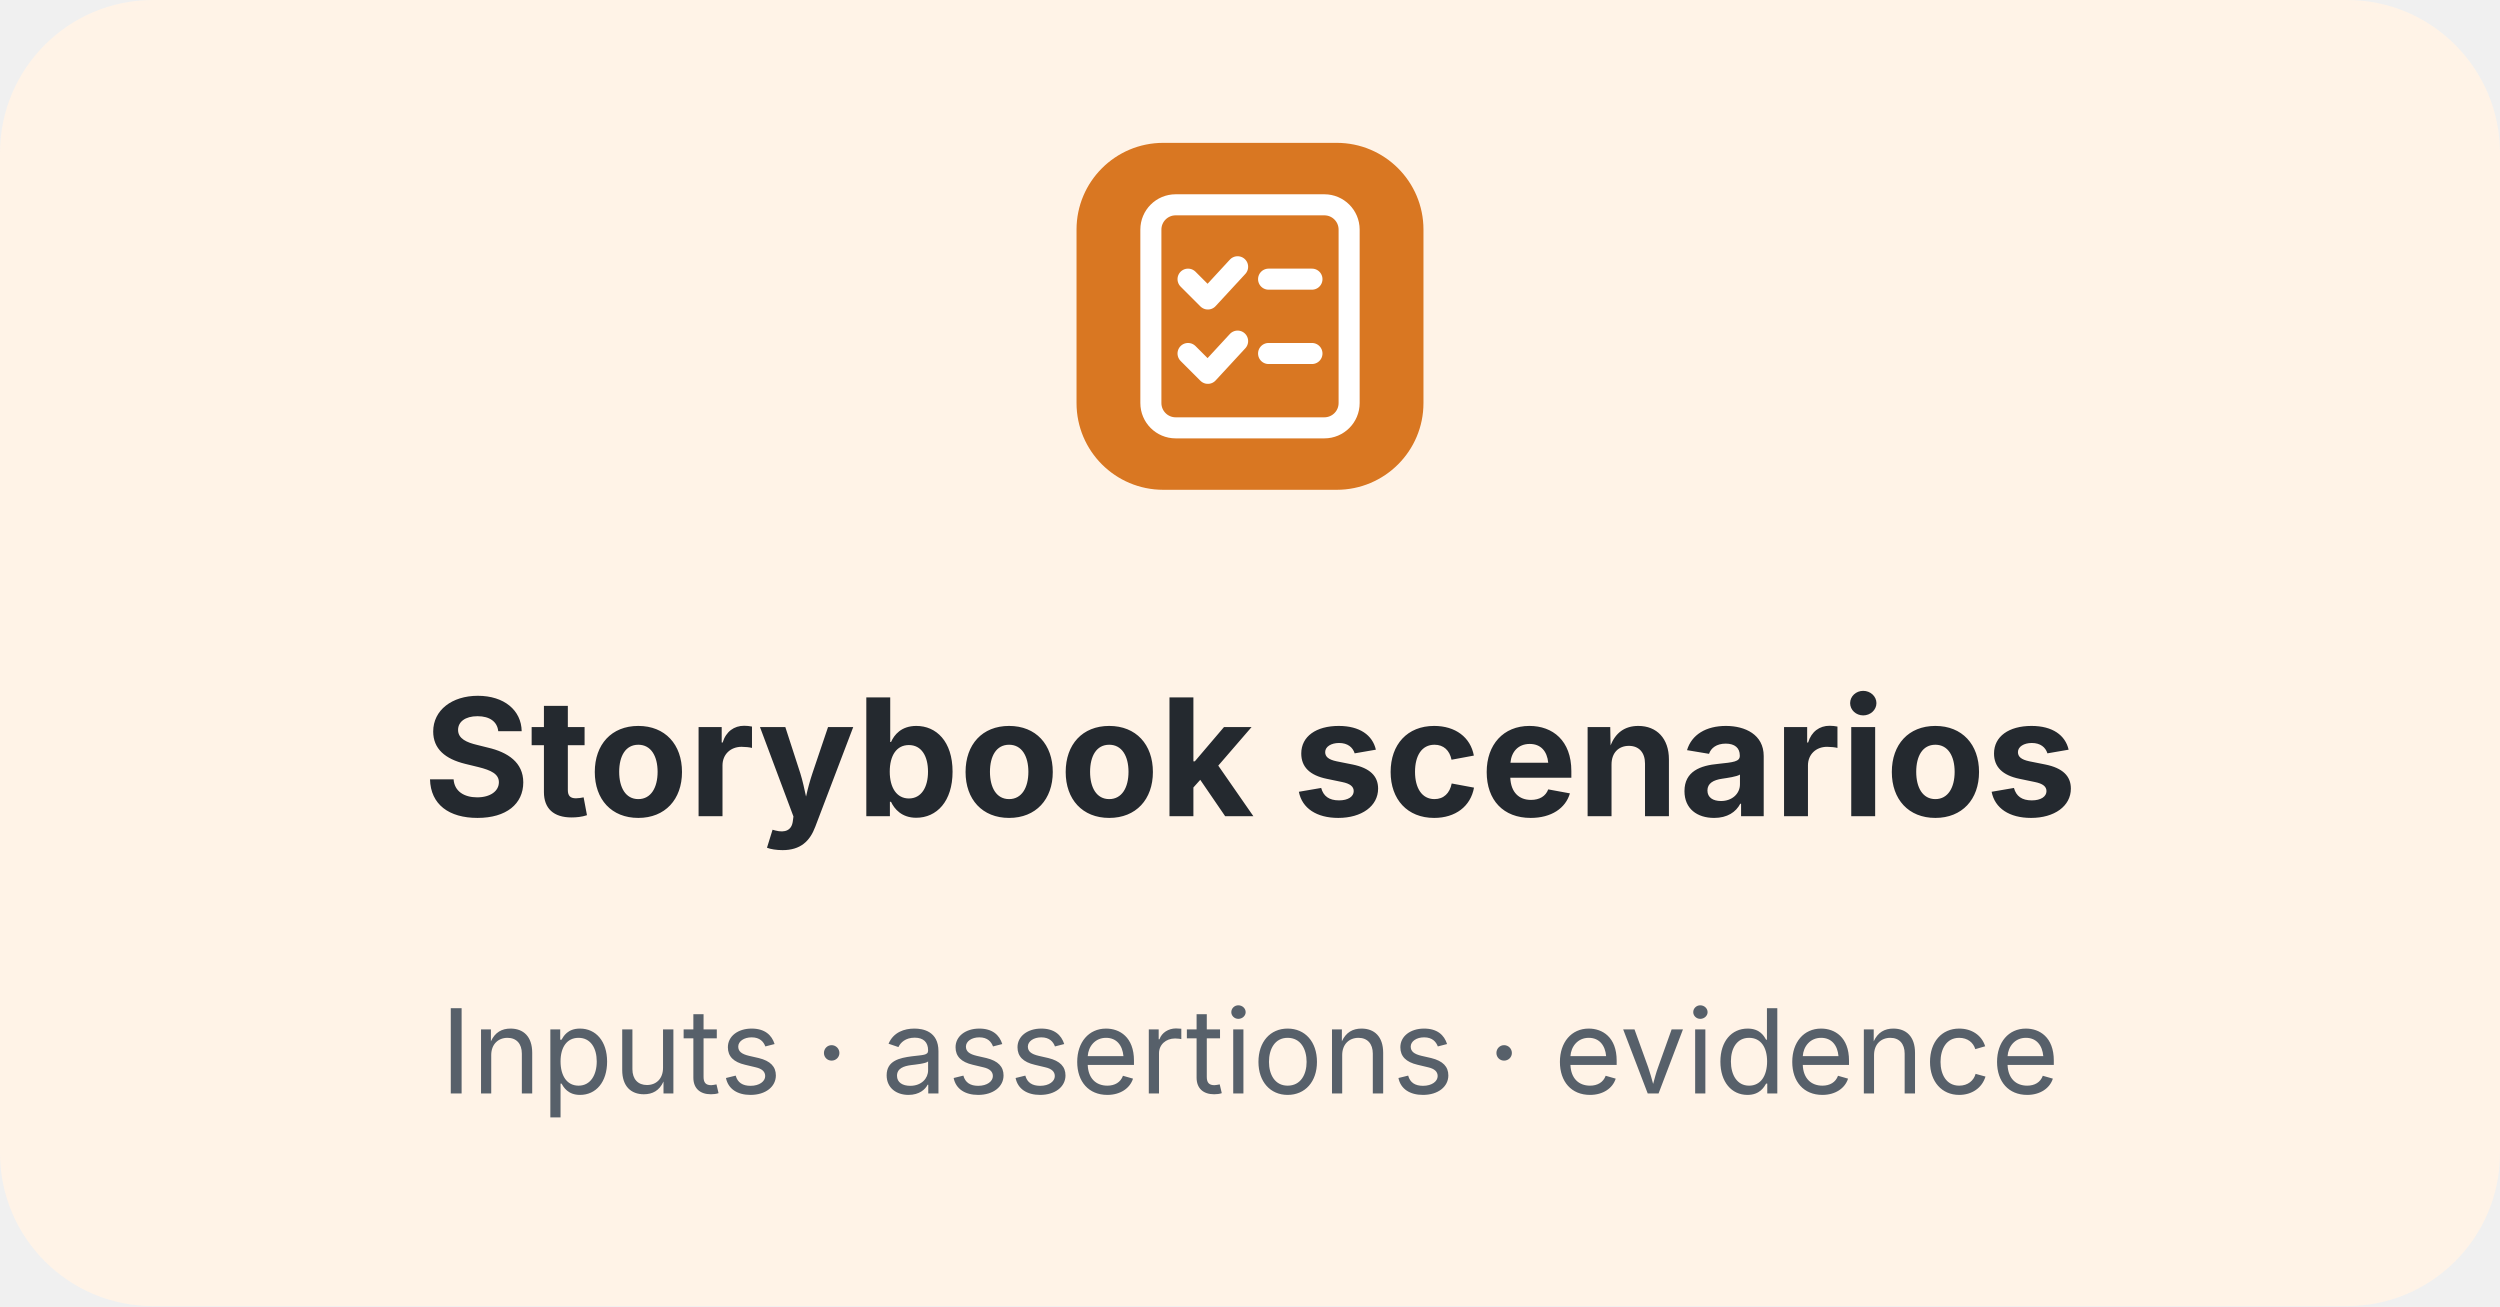
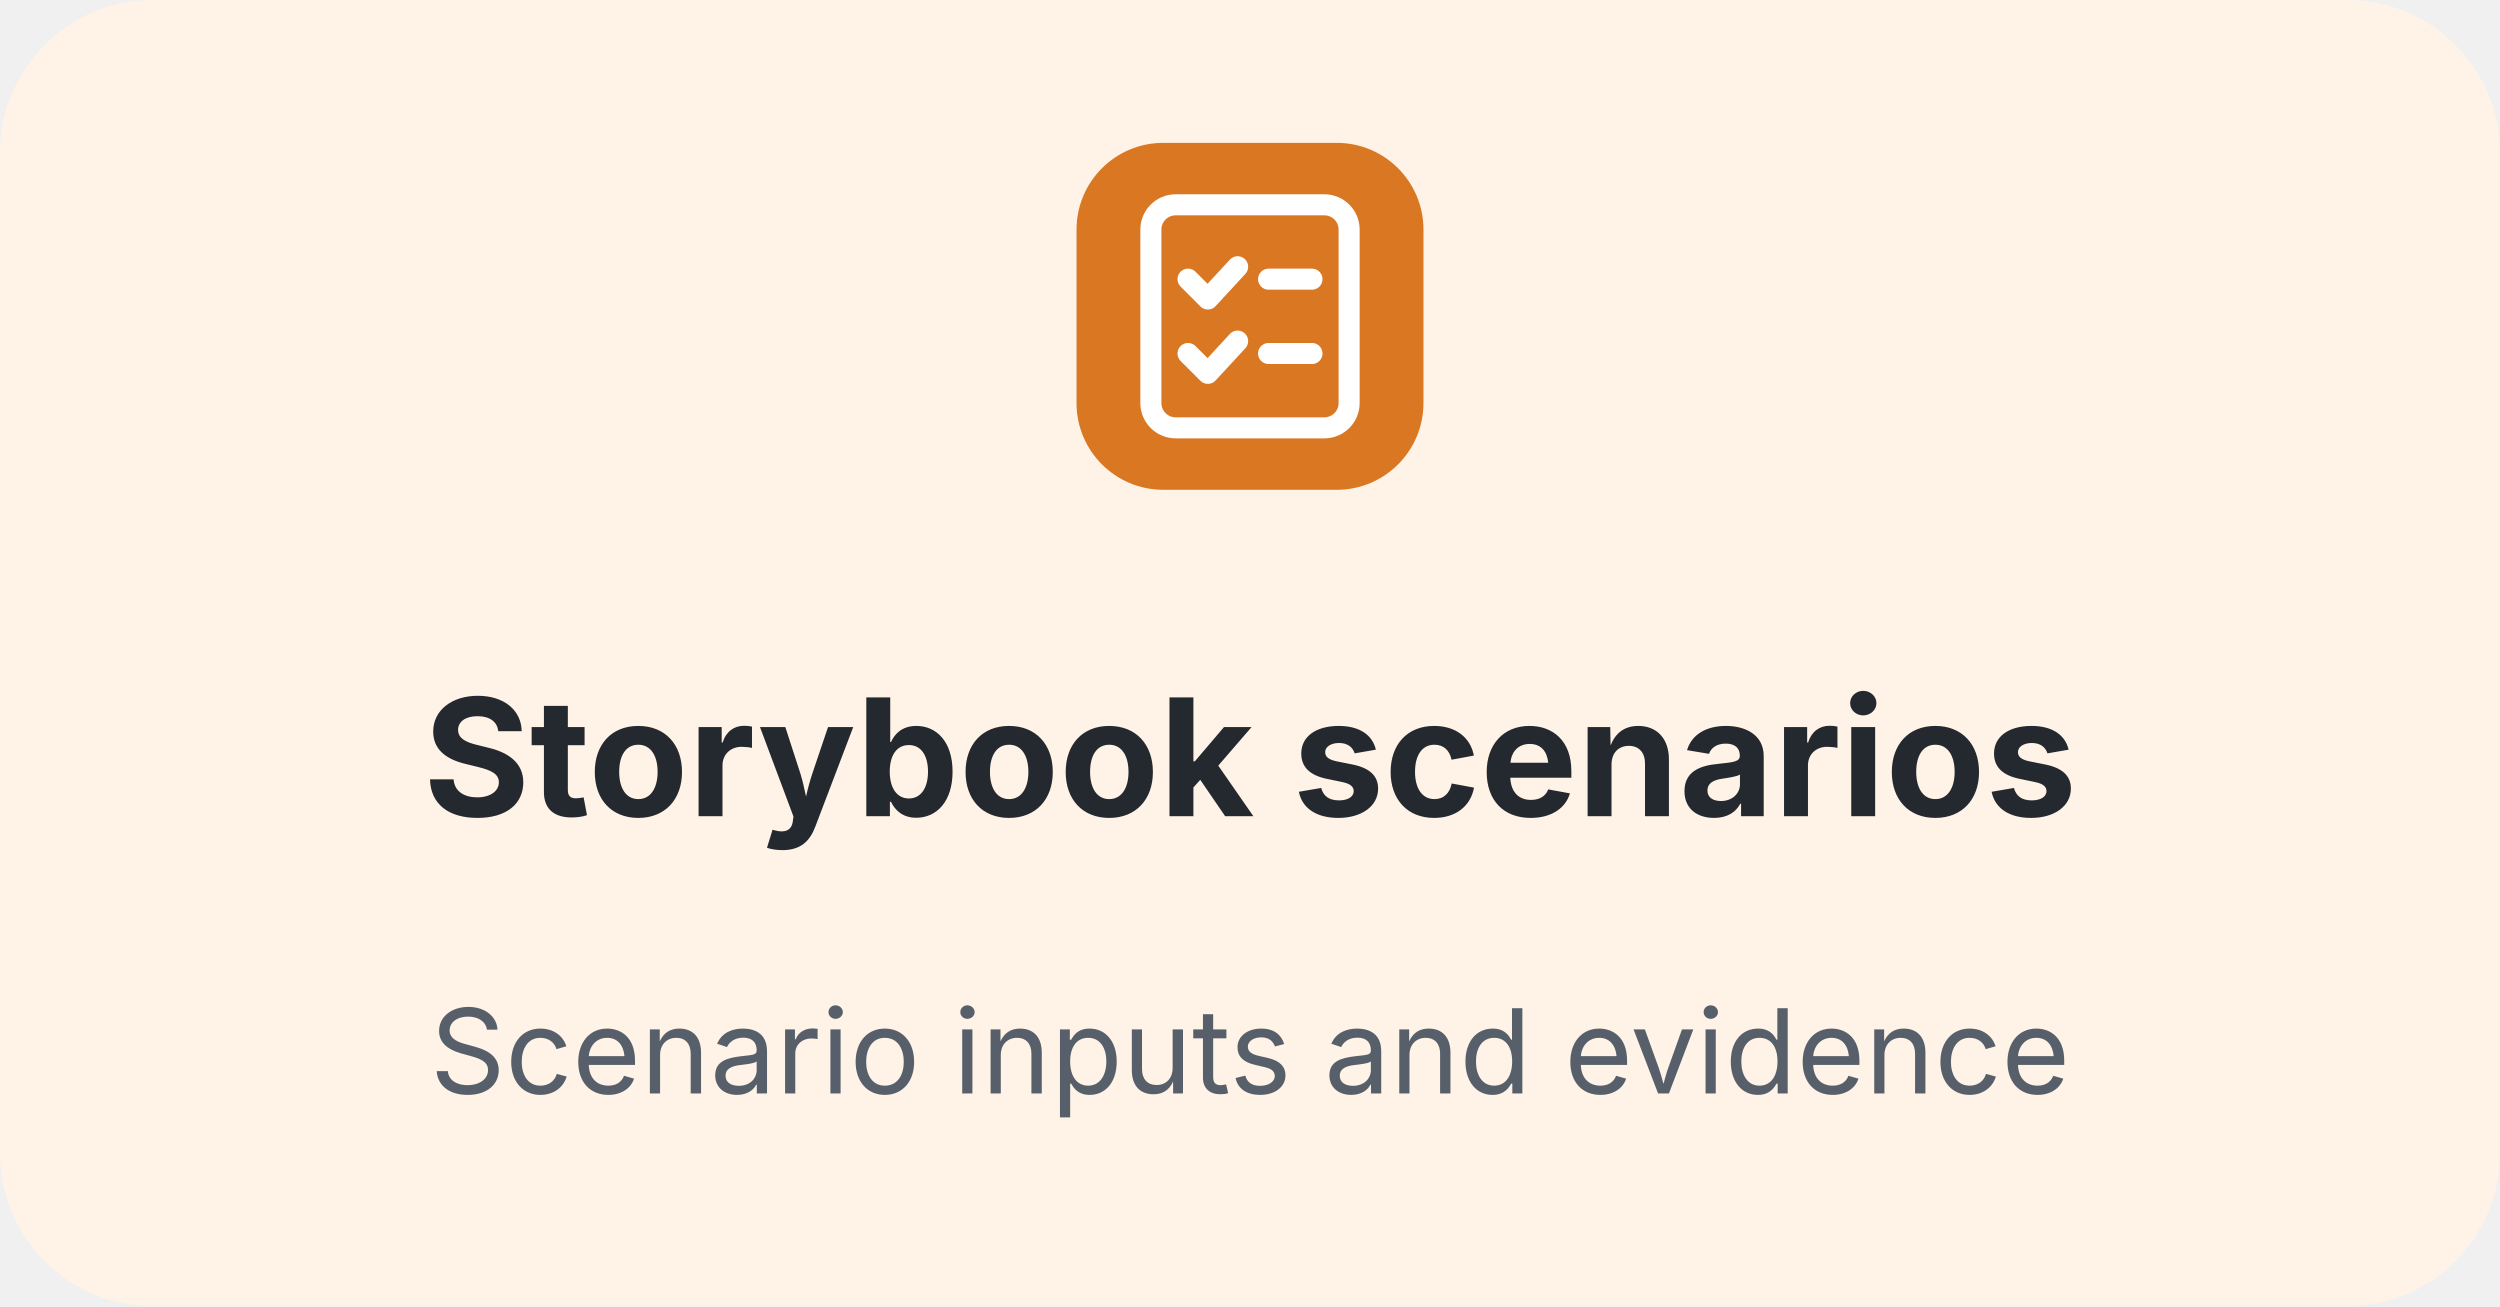
<svg xmlns="http://www.w3.org/2000/svg" width="245" height="128" viewBox="0 0 245 128" role="img" aria-labelledby="title desc">
  <rect width="245" height="128" rx="15" fill="#fff3e7" />
  <g transform="translate(105.5 14) scale(1.214286)">
    <rect width="28" height="28" rx="7" fill="#d97722" />
    <g fill="none" stroke="#fff" stroke-width="1.7" stroke-linecap="round" stroke-linejoin="round">
      <rect x="6" y="5" width="16" height="18" rx="2" />
      <path d="m9 11 1.6 1.6L13 10M15.5 11h3.5M9 17l1.6 1.6L13 16M15.5 17h3.5" />
    </g>
  </g>
  <text x="122.5" y="74" text-anchor="middle" dominant-baseline="middle" fill="#24292f" font-family="-apple-system, BlinkMacSystemFont, 'Segoe UI', 'PingFang SC', 'Microsoft YaHei', sans-serif" font-size="16" font-weight="700">Storybook scenarios</text>
-   <text x="122.5" y="103" text-anchor="middle" dominant-baseline="middle" fill="#57606a" font-family="-apple-system, BlinkMacSystemFont, 'Segoe UI', 'PingFang SC', 'Microsoft YaHei', sans-serif" font-size="11.5">Inputs · assertions · evidence</text>
+   <text x="122.5" y="103" text-anchor="middle" dominant-baseline="middle" fill="#57606a" font-family="-apple-system, BlinkMacSystemFont, 'Segoe UI', 'PingFang SC', 'Microsoft YaHei', sans-serif" font-size="11.5">Scenario inputs and evidence</text>
</svg>
